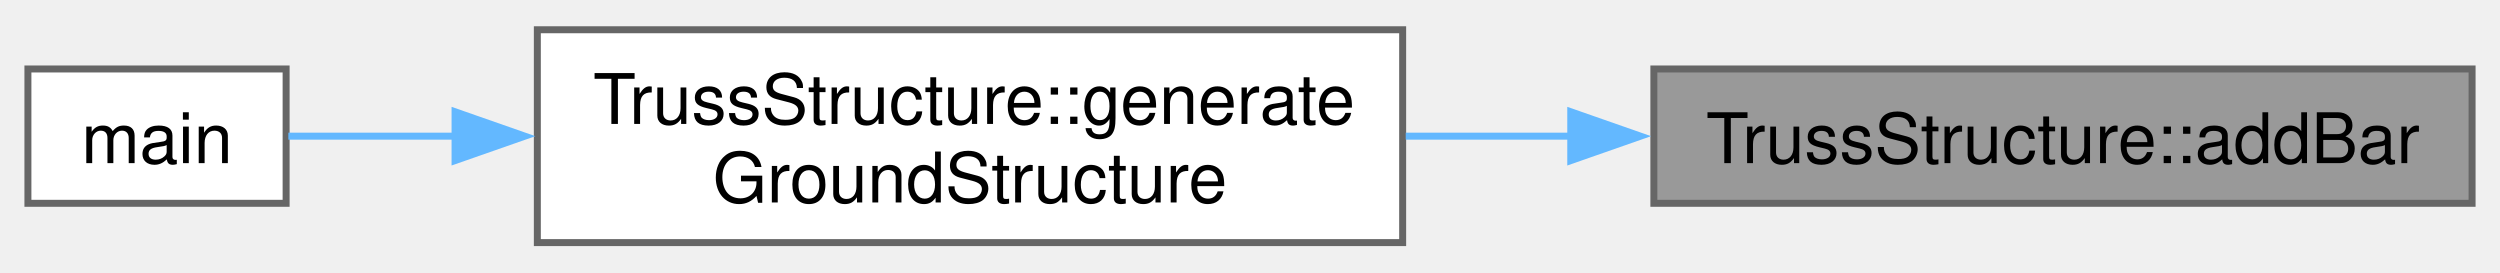
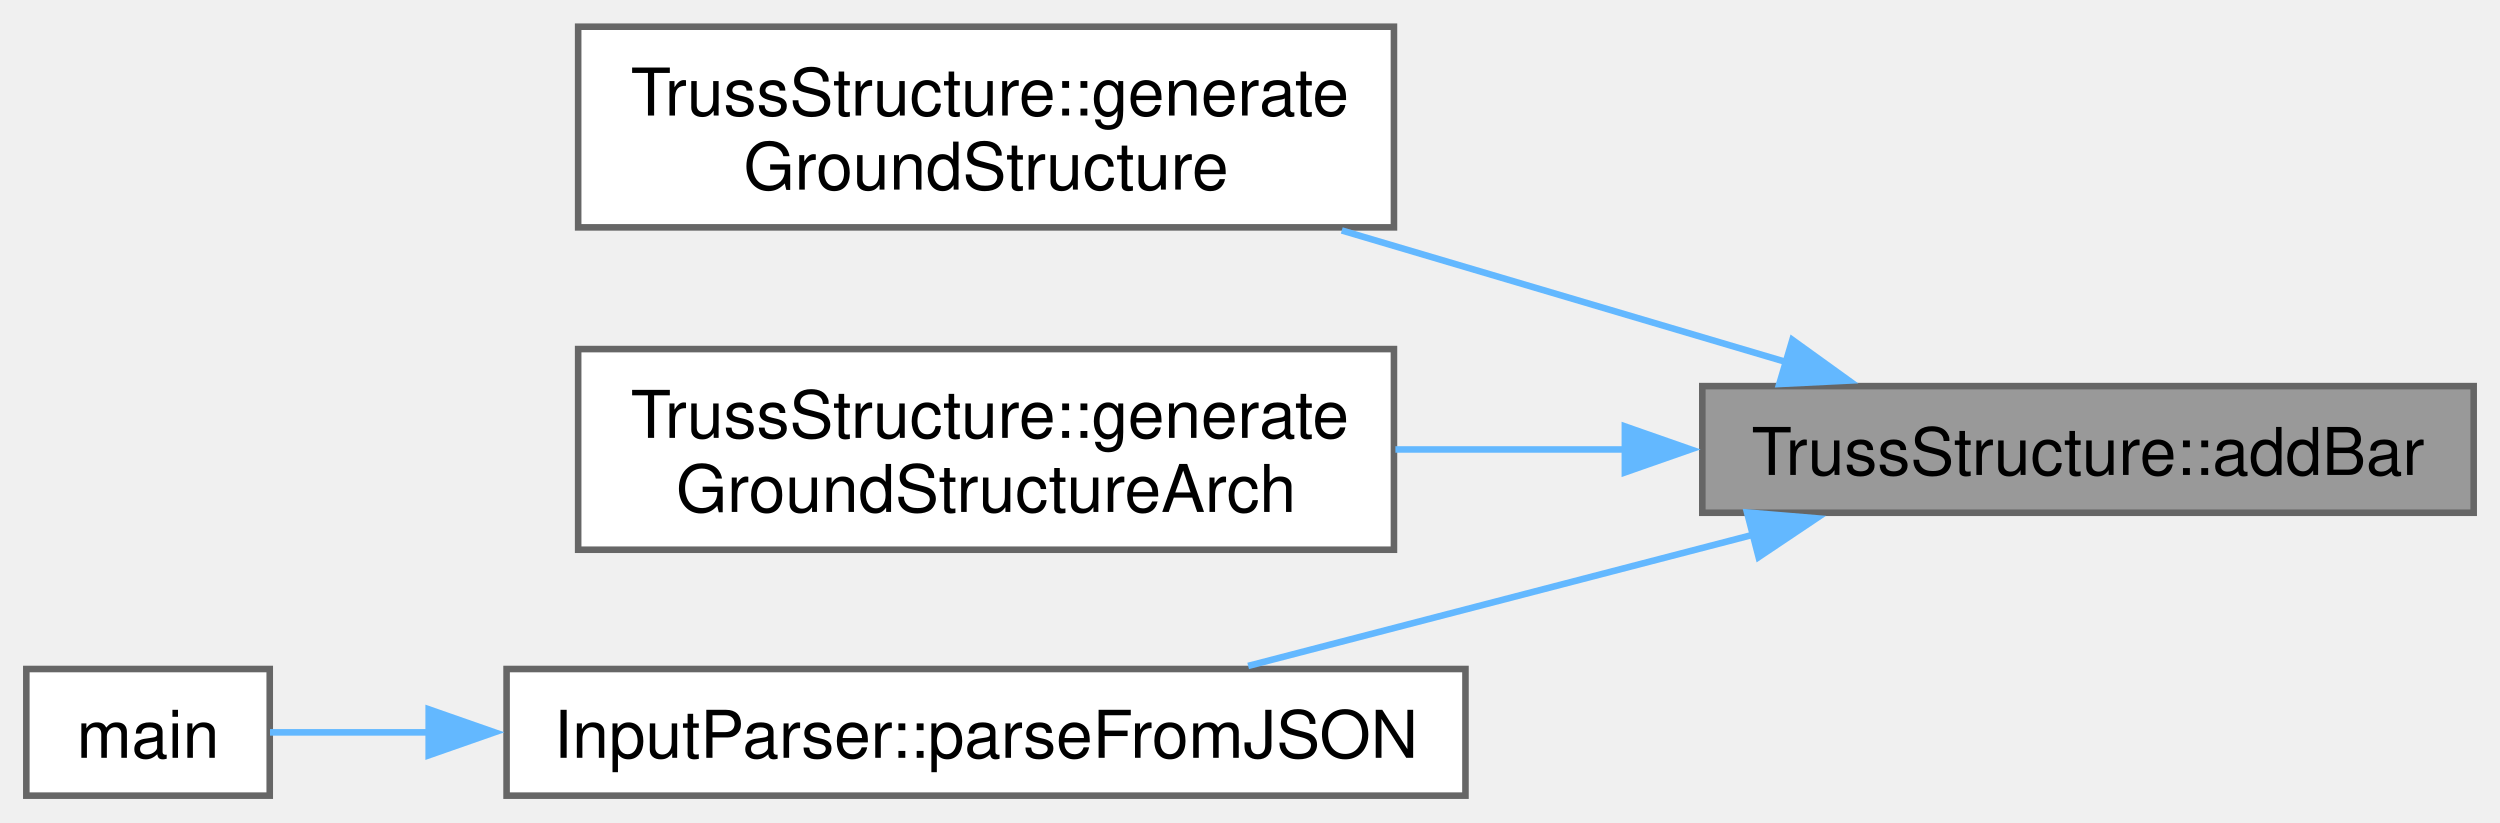
- <svg xmlns="http://www.w3.org/2000/svg" xmlns:xlink="http://www.w3.org/1999/xlink" width="358pt" height="39pt" viewBox="0.00 0.00 358.25 38.50">
-   <g id="graph0" class="graph" transform="scale(1 1) rotate(0) translate(4 34.5)">
+ <svg xmlns="http://www.w3.org/2000/svg" xmlns:xlink="http://www.w3.org/1999/xlink" width="380pt" height="125pt" viewBox="0.00 0.00 380.00 124.88">
+   <g id="graph0" class="graph" transform="scale(1 1) rotate(0) translate(4 120.88)">
    <g id="Node000001" class="node">
      <g id="a_Node000001">
        <a xlink:title=" ">
-           <polygon fill="#999999" stroke="#666666" points="350.25,-24.88 233,-24.88 233,-5.63 350.25,-5.63 350.25,-24.88" />
-           <text text-anchor="middle" x="291.62" y="-11.38" font-family="Helvetica,sans-Serif" font-size="10.00">TrussStructure::addBar</text>
+           <polygon fill="#999999" stroke="#666666" points="372,-62.25 254.75,-62.25 254.75,-43 372,-43 372,-62.25" />
+           <text text-anchor="middle" x="313.38" y="-48.75" font-family="Helvetica,sans-Serif" font-size="10.00">TrussStructure::addBar</text>
        </a>
      </g>
    </g>
    <g id="Node000002" class="node">
      <g id="a_Node000002">
-         <a xlink:href="class_truss_structure.html#a1fd6979281474df5ee6050d213532d6c" target="_top" xlink:title=" ">
-           <polygon fill="white" stroke="#666666" points="197,-30.5 73,-30.5 73,0 197,0 197,-30.5" />
-           <text text-anchor="start" x="81" y="-17" font-family="Helvetica,sans-Serif" font-size="10.00">TrussStructure::generate</text>
-           <text text-anchor="middle" x="135" y="-5.75" font-family="Helvetica,sans-Serif" font-size="10.00">GroundStructure</text>
+         <a xlink:href="class_truss_structure.html#a1fd6979281474df5ee6050d213532d6c" target="_top" xlink:title="Generates the ground structure, constrained with maximum length.">
+           <polygon fill="white" stroke="#666666" points="207.88,-116.88 83.88,-116.88 83.88,-86.38 207.88,-86.38 207.88,-116.88" />
+           <text text-anchor="start" x="91.88" y="-103.38" font-family="Helvetica,sans-Serif" font-size="10.00">TrussStructure::generate</text>
+           <text text-anchor="middle" x="145.88" y="-92.12" font-family="Helvetica,sans-Serif" font-size="10.00">GroundStructure</text>
        </a>
      </g>
    </g>
    <g id="edge1_Node000001_Node000002" class="edge">
      <g id="a_edge1_Node000001_Node000002">
        <a xlink:title=" ">
-           <path fill="none" stroke="#63b8ff" d="M221.15,-15.25C213.25,-15.25 205.23,-15.25 197.44,-15.25" />
-           <polygon fill="#63b8ff" stroke="#63b8ff" points="221.09,-18.75 231.09,-15.25 221.09,-11.75 221.09,-18.75" />
+           <path fill="none" stroke="#63b8ff" d="M267.67,-65.86C246.79,-72.04 221.78,-79.45 199.95,-85.91" />
+           <polygon fill="#63b8ff" stroke="#63b8ff" points="268.44,-69.28 277.03,-63.09 266.45,-62.57 268.44,-69.28" />
        </a>
      </g>
    </g>
    <g id="Node000003" class="node">
      <g id="a_Node000003">
-         <a xlink:href="main_8cpp.html#ae66f6b31b5ad750f1fe042a706a4e3d4" target="_top" xlink:title="Entry point for the truss arch optimizer.">
-           <polygon fill="white" stroke="#666666" points="37,-24.88 0,-24.88 0,-5.63 37,-5.63 37,-24.88" />
-           <text text-anchor="middle" x="18.5" y="-11.38" font-family="Helvetica,sans-Serif" font-size="10.00">main</text>
+         <a xlink:href="class_truss_structure.html#aae2decc1e5139fad254b20638b361300" target="_top" xlink:title="Generates the ground structure, constrained within an arch region.">
+           <polygon fill="white" stroke="#666666" points="207.88,-67.88 83.88,-67.88 83.88,-37.38 207.88,-37.38 207.88,-67.88" />
+           <text text-anchor="start" x="91.88" y="-54.38" font-family="Helvetica,sans-Serif" font-size="10.00">TrussStructure::generate</text>
+           <text text-anchor="middle" x="145.88" y="-43.12" font-family="Helvetica,sans-Serif" font-size="10.00">GroundStructureArch</text>
        </a>
      </g>
    </g>
-     <g id="edge2_Node000002_Node000003" class="edge">
-       <g id="a_edge2_Node000002_Node000003">
+     <g id="edge2_Node000001_Node000003" class="edge">
+       <g id="a_edge2_Node000001_Node000003">
        <a xlink:title=" ">
-           <path fill="none" stroke="#63b8ff" d="M61.32,-15.25C52.48,-15.25 44.17,-15.25 37.32,-15.25" />
-           <polygon fill="#63b8ff" stroke="#63b8ff" points="61.21,-18.75 71.21,-15.25 61.21,-11.75 61.21,-18.75" />
+           <path fill="none" stroke="#63b8ff" d="M243.05,-52.62C231.44,-52.62 219.48,-52.62 208.1,-52.62" />
+           <polygon fill="#63b8ff" stroke="#63b8ff" points="242.98,-56.13 252.98,-52.63 242.98,-49.13 242.98,-56.13" />
+         </a>
+       </g>
+     </g>
+     <g id="Node000004" class="node">
+       <g id="a_Node000004">
+         <a xlink:href="class_input_parser.html#a5f6df1915e8db10980bf31c71d780d74" target="_top" xlink:title=" ">
+           <polygon fill="white" stroke="#666666" points="218.75,-19.25 73,-19.25 73,0 218.75,0 218.75,-19.25" />
+           <text text-anchor="middle" x="145.88" y="-5.75" font-family="Helvetica,sans-Serif" font-size="10.00">InputParser::parseFromJSON</text>
+         </a>
+       </g>
+     </g>
+     <g id="edge3_Node000001_Node000004" class="edge">
+       <g id="a_edge3_Node000001_Node000004">
+         <a xlink:title=" ">
+           <path fill="none" stroke="#63b8ff" d="M262.62,-39.7C237.98,-33.3 208.68,-25.68 185.72,-19.72" />
+           <polygon fill="#63b8ff" stroke="#63b8ff" points="261.55,-43.04 272.11,-42.16 263.31,-36.26 261.55,-43.04" />
+         </a>
+       </g>
+     </g>
+     <g id="Node000005" class="node">
+       <g id="a_Node000005">
+         <a xlink:href="main_8cpp.html#ae66f6b31b5ad750f1fe042a706a4e3d4" target="_top" xlink:title=" ">
+           <polygon fill="white" stroke="#666666" points="37,-19.25 0,-19.25 0,0 37,0 37,-19.25" />
+           <text text-anchor="middle" x="18.5" y="-5.75" font-family="Helvetica,sans-Serif" font-size="10.00">main</text>
+         </a>
+       </g>
+     </g>
+     <g id="edge4_Node000004_Node000005" class="edge">
+       <g id="a_edge4_Node000004_Node000005">
+         <a xlink:title=" ">
+           <path fill="none" stroke="#63b8ff" d="M61.36,-9.62C52.3,-9.62 43.9,-9.62 37.04,-9.62" />
+           <polygon fill="#63b8ff" stroke="#63b8ff" points="61.16,-13.13 71.16,-9.63 61.16,-6.13 61.16,-13.13" />
        </a>
      </g>
    </g>
  </g>
</svg>
